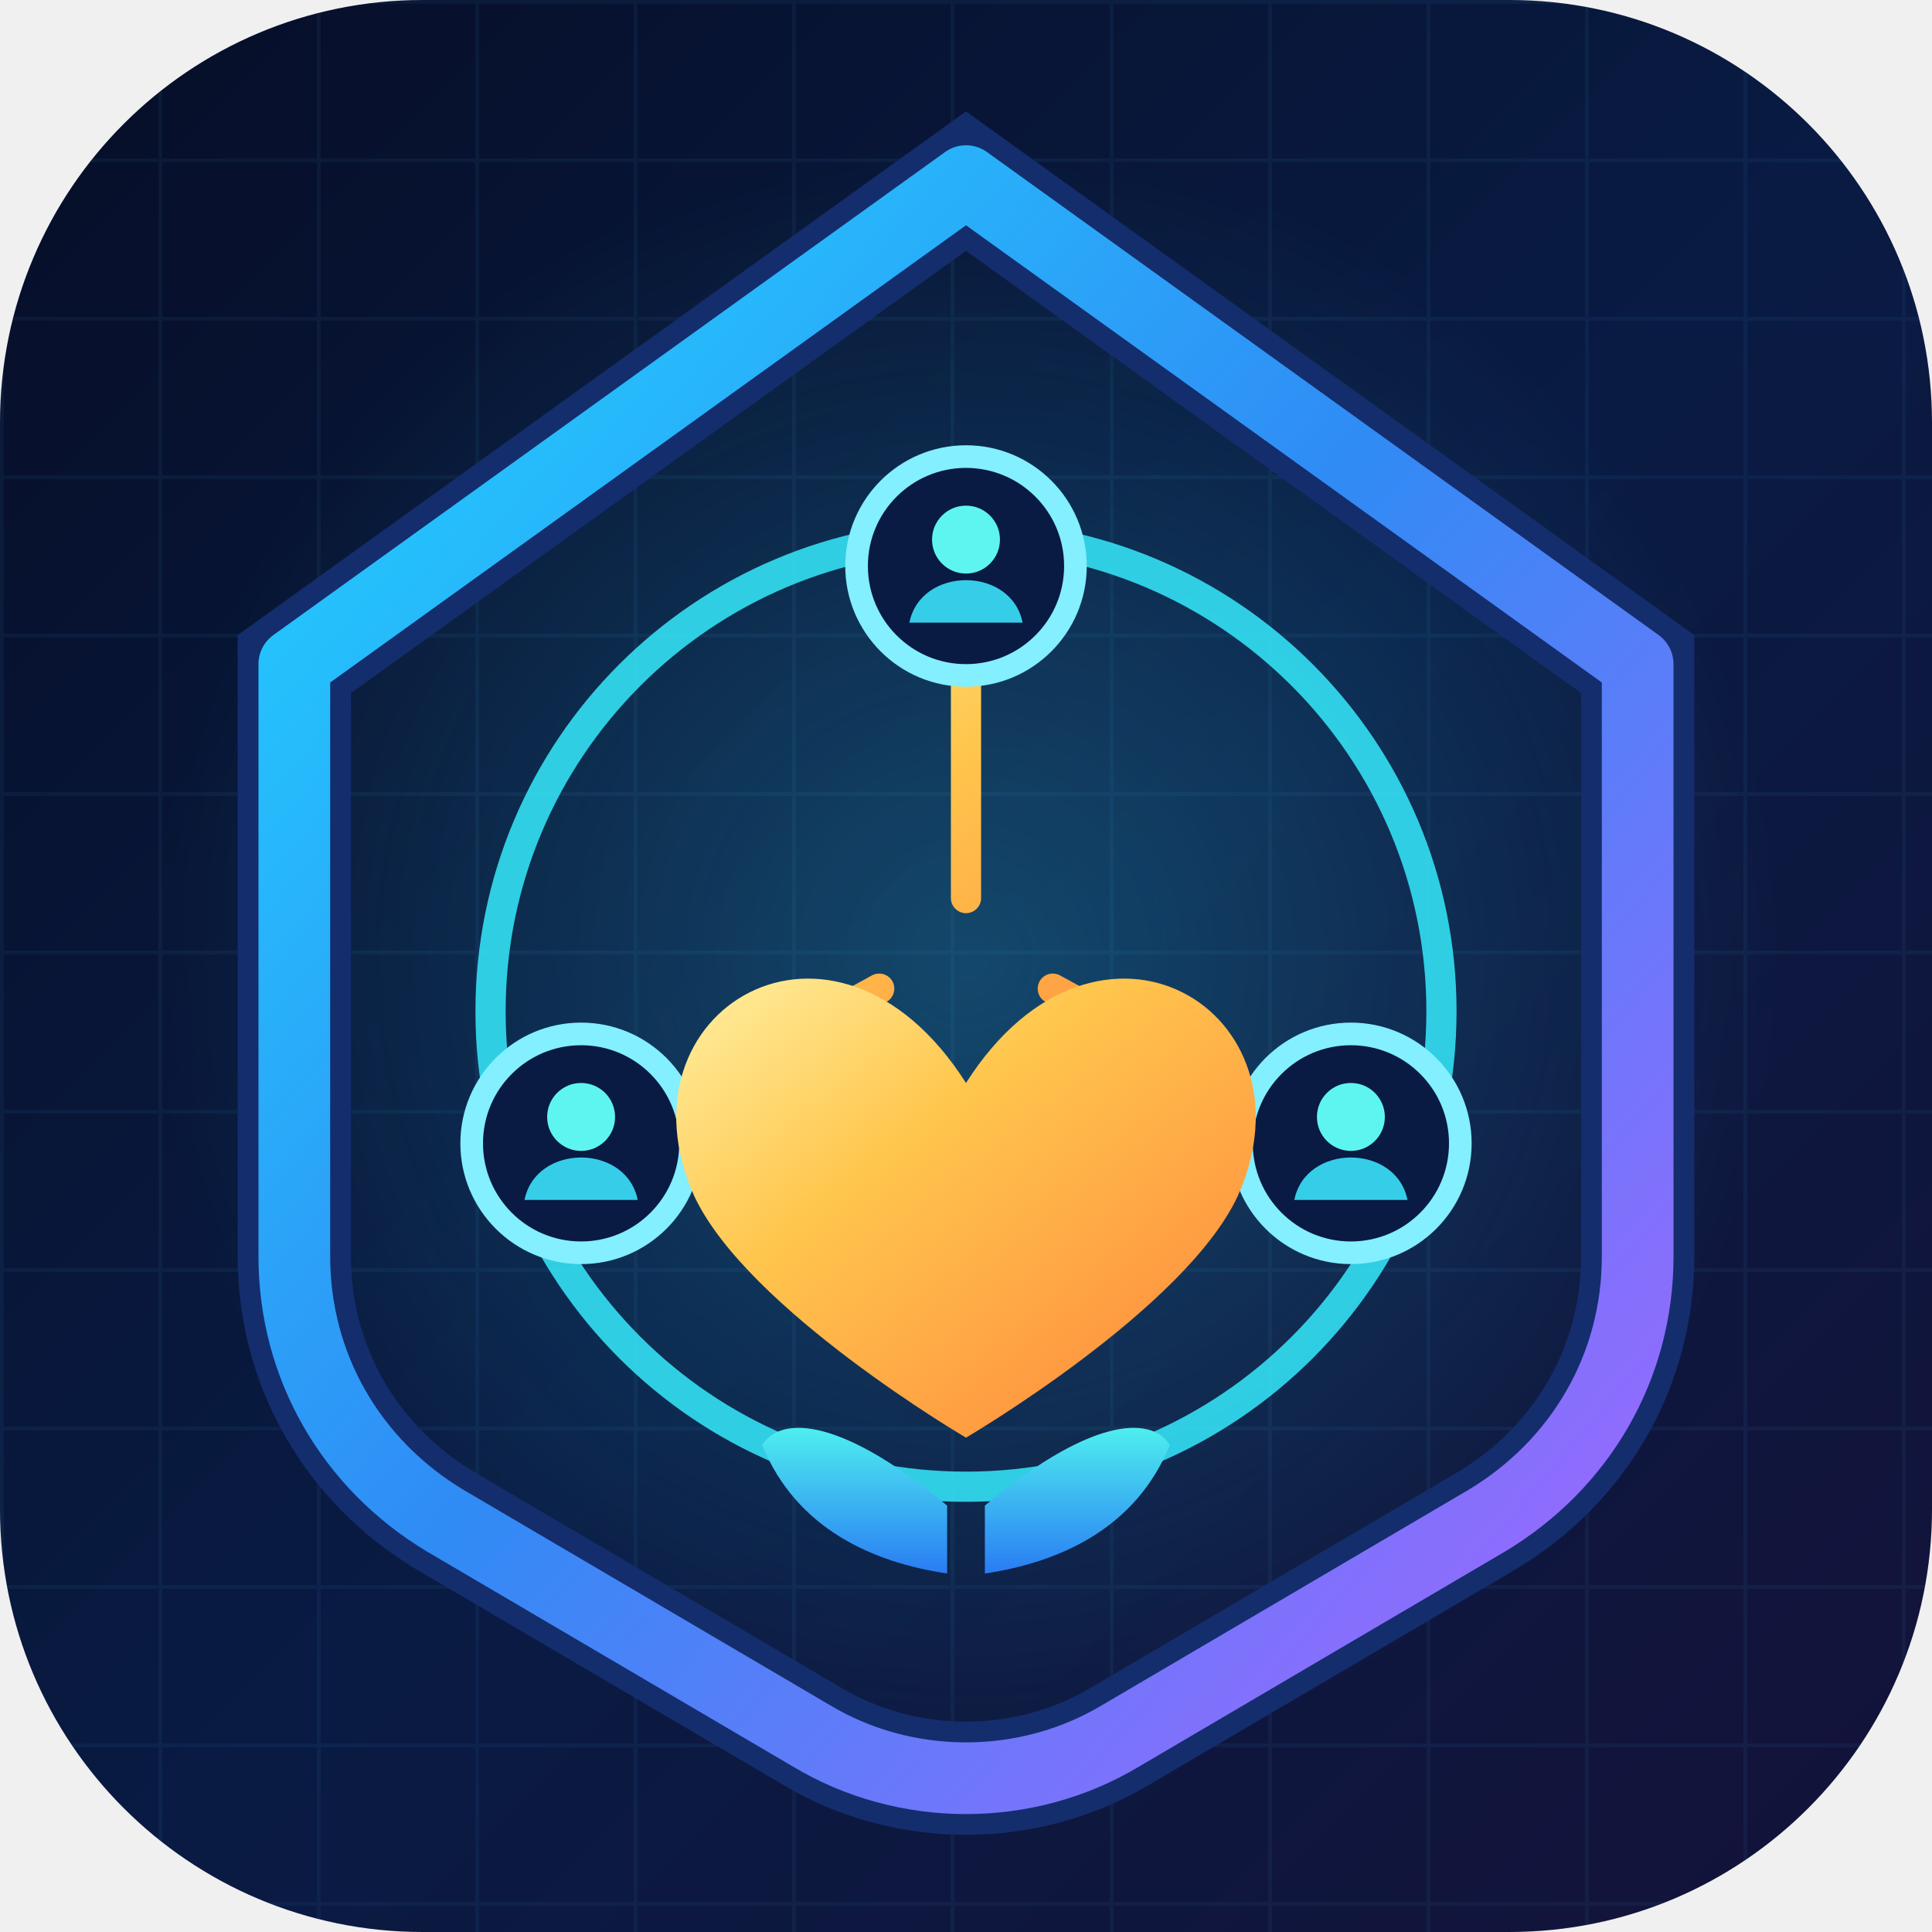
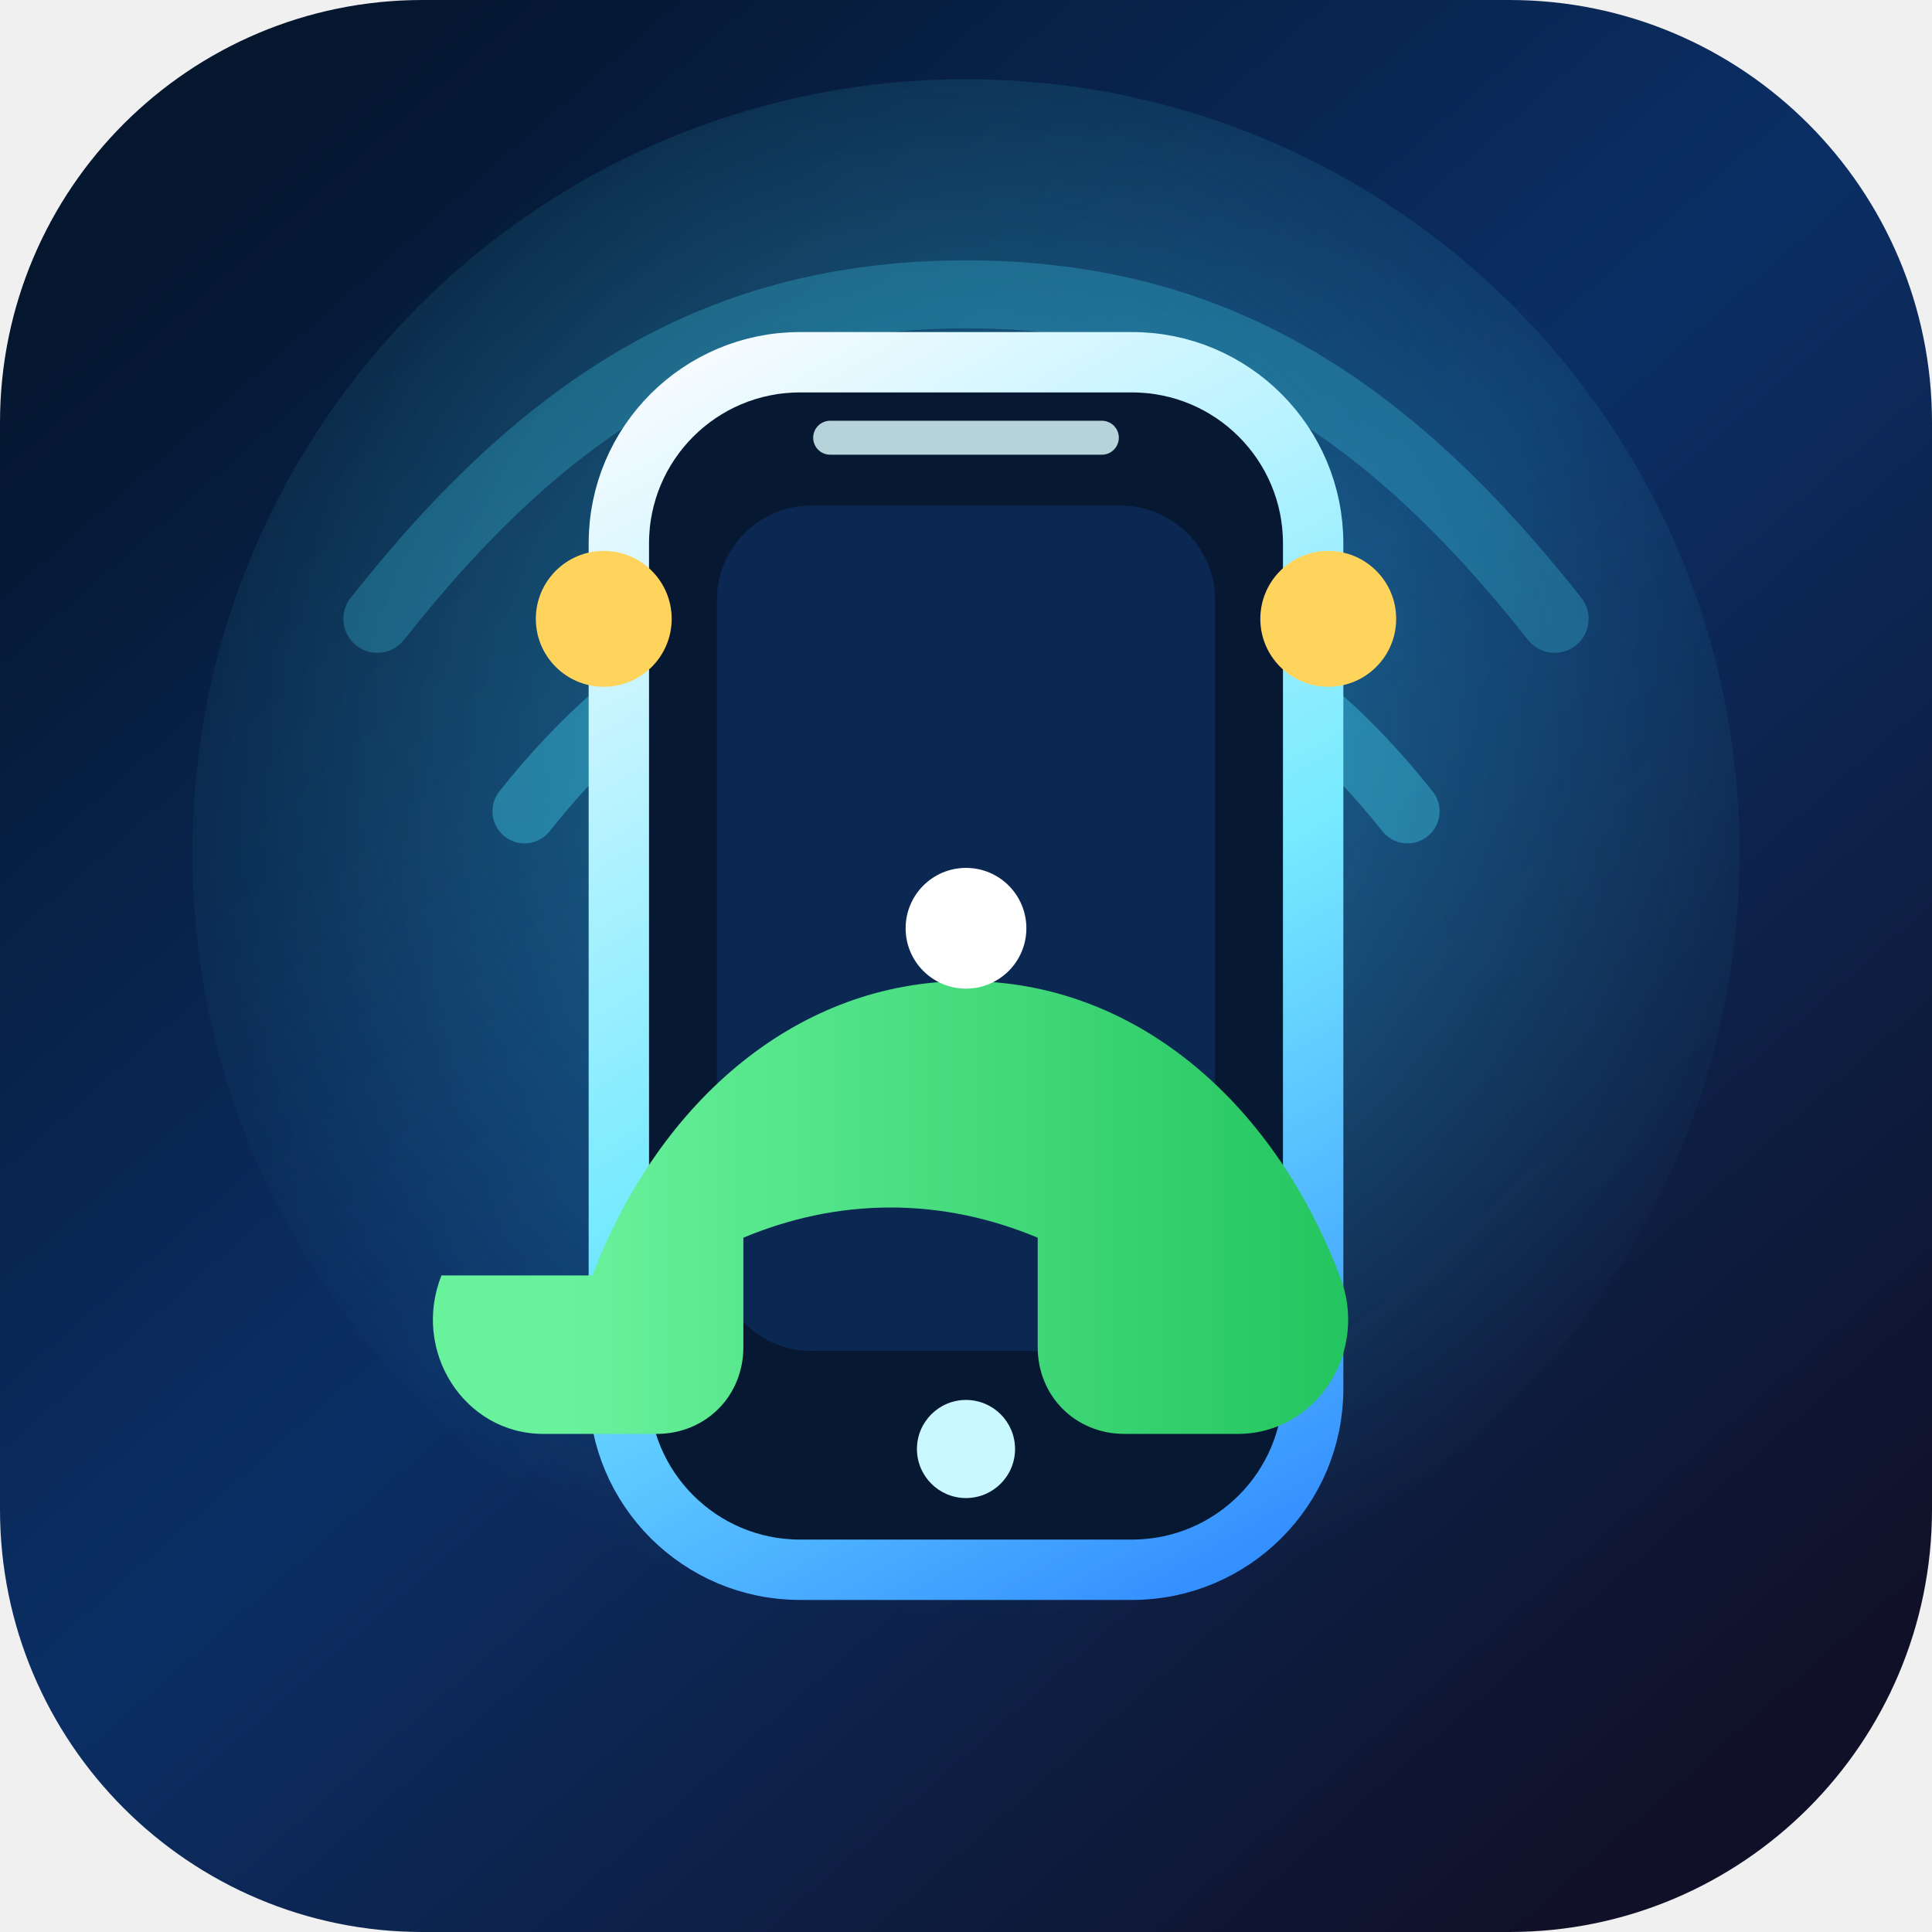
<svg xmlns="http://www.w3.org/2000/svg" viewBox="0 0 512 512">
  <defs>
-     <linearGradient id="bg" x2="1" y2="1">
-       <stop stop-color="#060e27" />
-       <stop offset=".52" stop-color="#091b43" />
-       <stop offset="1" stop-color="#141239" />
+     <linearGradient id="bg" x1="64" y1="38" x2="448" y2="474" gradientUnits="userSpaceOnUse">
+       <stop stop-color="#05162f" />
+       <stop offset=".48" stop-color="#0b2f65" />
+       <stop offset="1" stop-color="#101129" />
    </linearGradient>
-     <linearGradient id="frame" x2="1" y2="1">
-       <stop stop-color="#20d7ff" />
-       <stop offset=".48" stop-color="#308bf5" />
-       <stop offset="1" stop-color="#a864ff" />
+     <linearGradient id="phone" x1="167" y1="107" x2="344" y2="420" gradientUnits="userSpaceOnUse">
+       <stop stop-color="#f5fbff" />
+       <stop offset=".52" stop-color="#76eaff" />
+       <stop offset="1" stop-color="#2f88ff" />
    </linearGradient>
-     <linearGradient id="warm" y2="1">
-       <stop stop-color="#fff0a2" />
-       <stop offset=".37" stop-color="#ffc64d" />
-       <stop offset="1" stop-color="#ff813b" />
+     <linearGradient id="call" x1="151" y1="342" x2="361" y2="342" gradientUnits="userSpaceOnUse">
+       <stop stop-color="#69f29c" />
+       <stop offset="1" stop-color="#22c45e" />
    </linearGradient>
-     <linearGradient id="leaf" x2="0" y2="1">
-       <stop stop-color="#4ff3ef" />
-       <stop offset="1" stop-color="#2773f4" />
-     </linearGradient>
-     <radialGradient id="glow">
-       <stop stop-color="#38e8ff" stop-opacity=".22" />
-       <stop offset="1" stop-color="#38e8ff" stop-opacity="0" />
+     <radialGradient id="glow" cx="50%" cy="42%" r="58%">
+       <stop stop-color="#43e9ff" stop-opacity=".38" />
+       <stop offset="1" stop-color="#43e9ff" stop-opacity="0" />
    </radialGradient>
-     <pattern id="mesh" width="42" height="42" patternUnits="userSpaceOnUse">
-       <path d="M42 0H0v42" fill="none" stroke="#46beff" stroke-opacity=".06" stroke-width="2" />
-     </pattern>
  </defs>
  <rect width="512" height="512" rx="112" fill="url(#bg)" />
-   <rect width="512" height="512" rx="112" fill="url(#mesh)" />
-   <circle cx="256" cy="254" r="218" fill="url(#glow)" />
-   <path d="M256 48 434 176v157c0 29-15 55-40 70l-97 57c-25 15-57 15-82 0l-97-57c-25-15-40-41-40-70V176z" fill="none" stroke="#142d6d" stroke-width="30" />
-   <path d="M256 48 434 176v157c0 29-15 55-40 70l-97 57c-25 15-57 15-82 0l-97-57c-25-15-40-41-40-70V176z" fill="none" stroke="url(#frame)" stroke-width="19" stroke-linejoin="round" />
-   <circle cx="256" cy="268" r="126" fill="none" stroke="#35e8fb" stroke-opacity=".86" stroke-width="8" />
-   <path d="M256 166v72M169 297l64-35m110 35-64-35" fill="none" stroke="url(#warm)" stroke-width="8" stroke-linecap="round" />
-   <circle cx="256" cy="150" r="29" fill="#091a43" stroke="#83efff" stroke-width="6" />
-   <circle cx="256" cy="143" r="9" fill="#5ff5ef" />
-   <path d="M241 165c3-15 27-15 30 0" fill="#36cde9" />
-   <circle cx="154" cy="303" r="29" fill="#091a43" stroke="#83efff" stroke-width="6" />
-   <circle cx="154" cy="296" r="9" fill="#5ff5ef" />
-   <path d="M139 318c3-15 27-15 30 0" fill="#36cde9" />
-   <circle cx="358" cy="303" r="29" fill="#091a43" stroke="#83efff" stroke-width="6" />
-   <circle cx="358" cy="296" r="9" fill="#5ff5ef" />
-   <path d="M343 318c3-15 27-15 30 0" fill="#36cde9" />
-   <path d="M256 287c-35-55-94-19-72 30 14 30 72 64 72 64s58-34 72-64c22-49-37-85-72-30z" fill="url(#warm)" />
-   <path d="M256 377v43m-5-21c-30-25-45-23-49-16 9 22 29 31 49 34m10-18c30-25 45-23 49-16-9 22-29 31-49 34" fill="url(#leaf)" />
+   <circle cx="256" cy="226" r="205" fill="url(#glow)" />
+   <path d="M100 164c45-57 91-86 156-86s111 29 156 86" fill="none" stroke="#48e6ff" stroke-opacity=".24" stroke-width="18" stroke-linecap="round" />
+   <path d="M139 215c31-39 67-59 117-59s86 20 117 59" fill="none" stroke="#48e6ff" stroke-opacity=".35" stroke-width="17" stroke-linecap="round" />
+   <path d="M178 264c20-25 44-38 78-38s58 13 78 38" fill="none" stroke="#48e6ff" stroke-opacity=".54" stroke-width="16" stroke-linecap="round" />
+   <rect x="164" y="96" width="184" height="320" rx="48" fill="#071932" stroke="url(#phone)" stroke-width="16" />
+   <rect x="190" y="134" width="132" height="224" rx="25" fill="#0b2853" />
+   <path d="M220 116h72" stroke="#dcfbff" stroke-opacity=".82" stroke-width="9" stroke-linecap="round" />
+   <circle cx="256" cy="384" r="13" fill="#c9f8ff" />
+   <path d="M157 338c18-47 55-78 99-78s81 31 99 78c8 20-6 42-27 42h-30c-13 0-23-10-23-23v-29c-12-5-25-8-39-8s-27 3-39 8v29c0 13-10 23-23 23h-30c-21 0-35-22-27-42z" fill="url(#call)" />
+   <circle cx="160" cy="164" r="18" fill="#ffd45c" />
+   <circle cx="352" cy="164" r="18" fill="#ffd45c" />
+   <circle cx="256" cy="246" r="16" fill="#ffffff" />
</svg>
